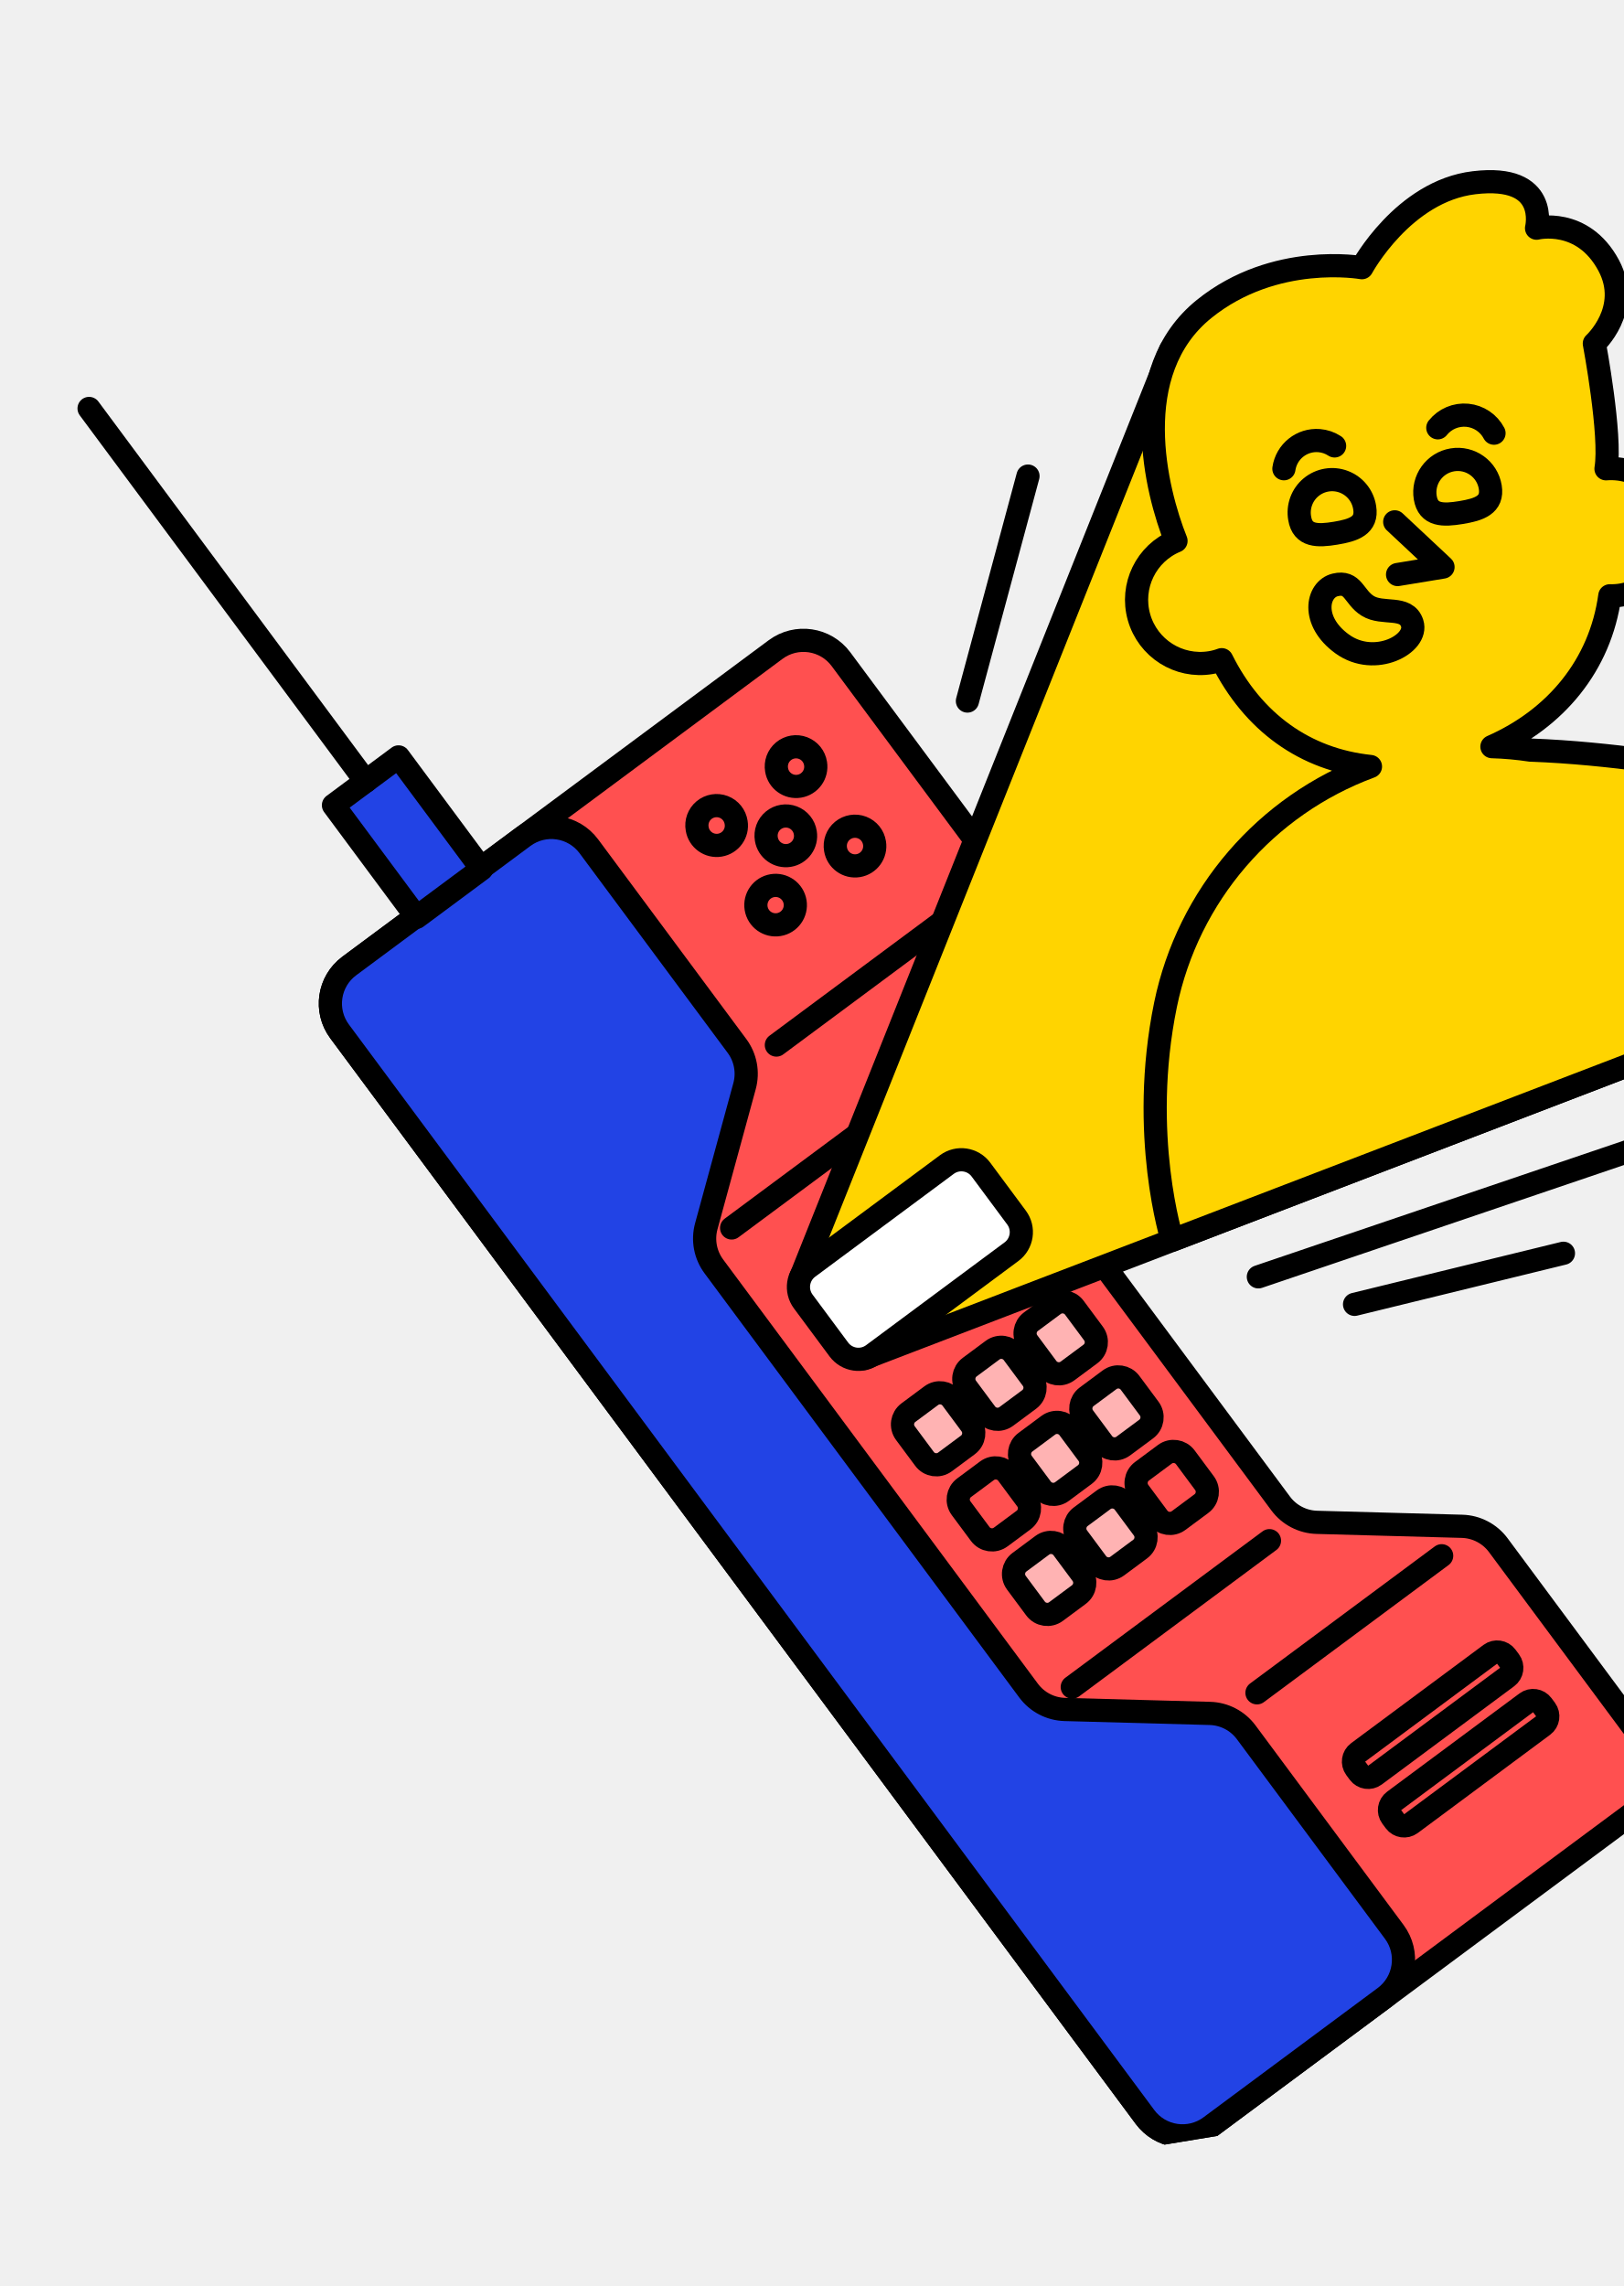
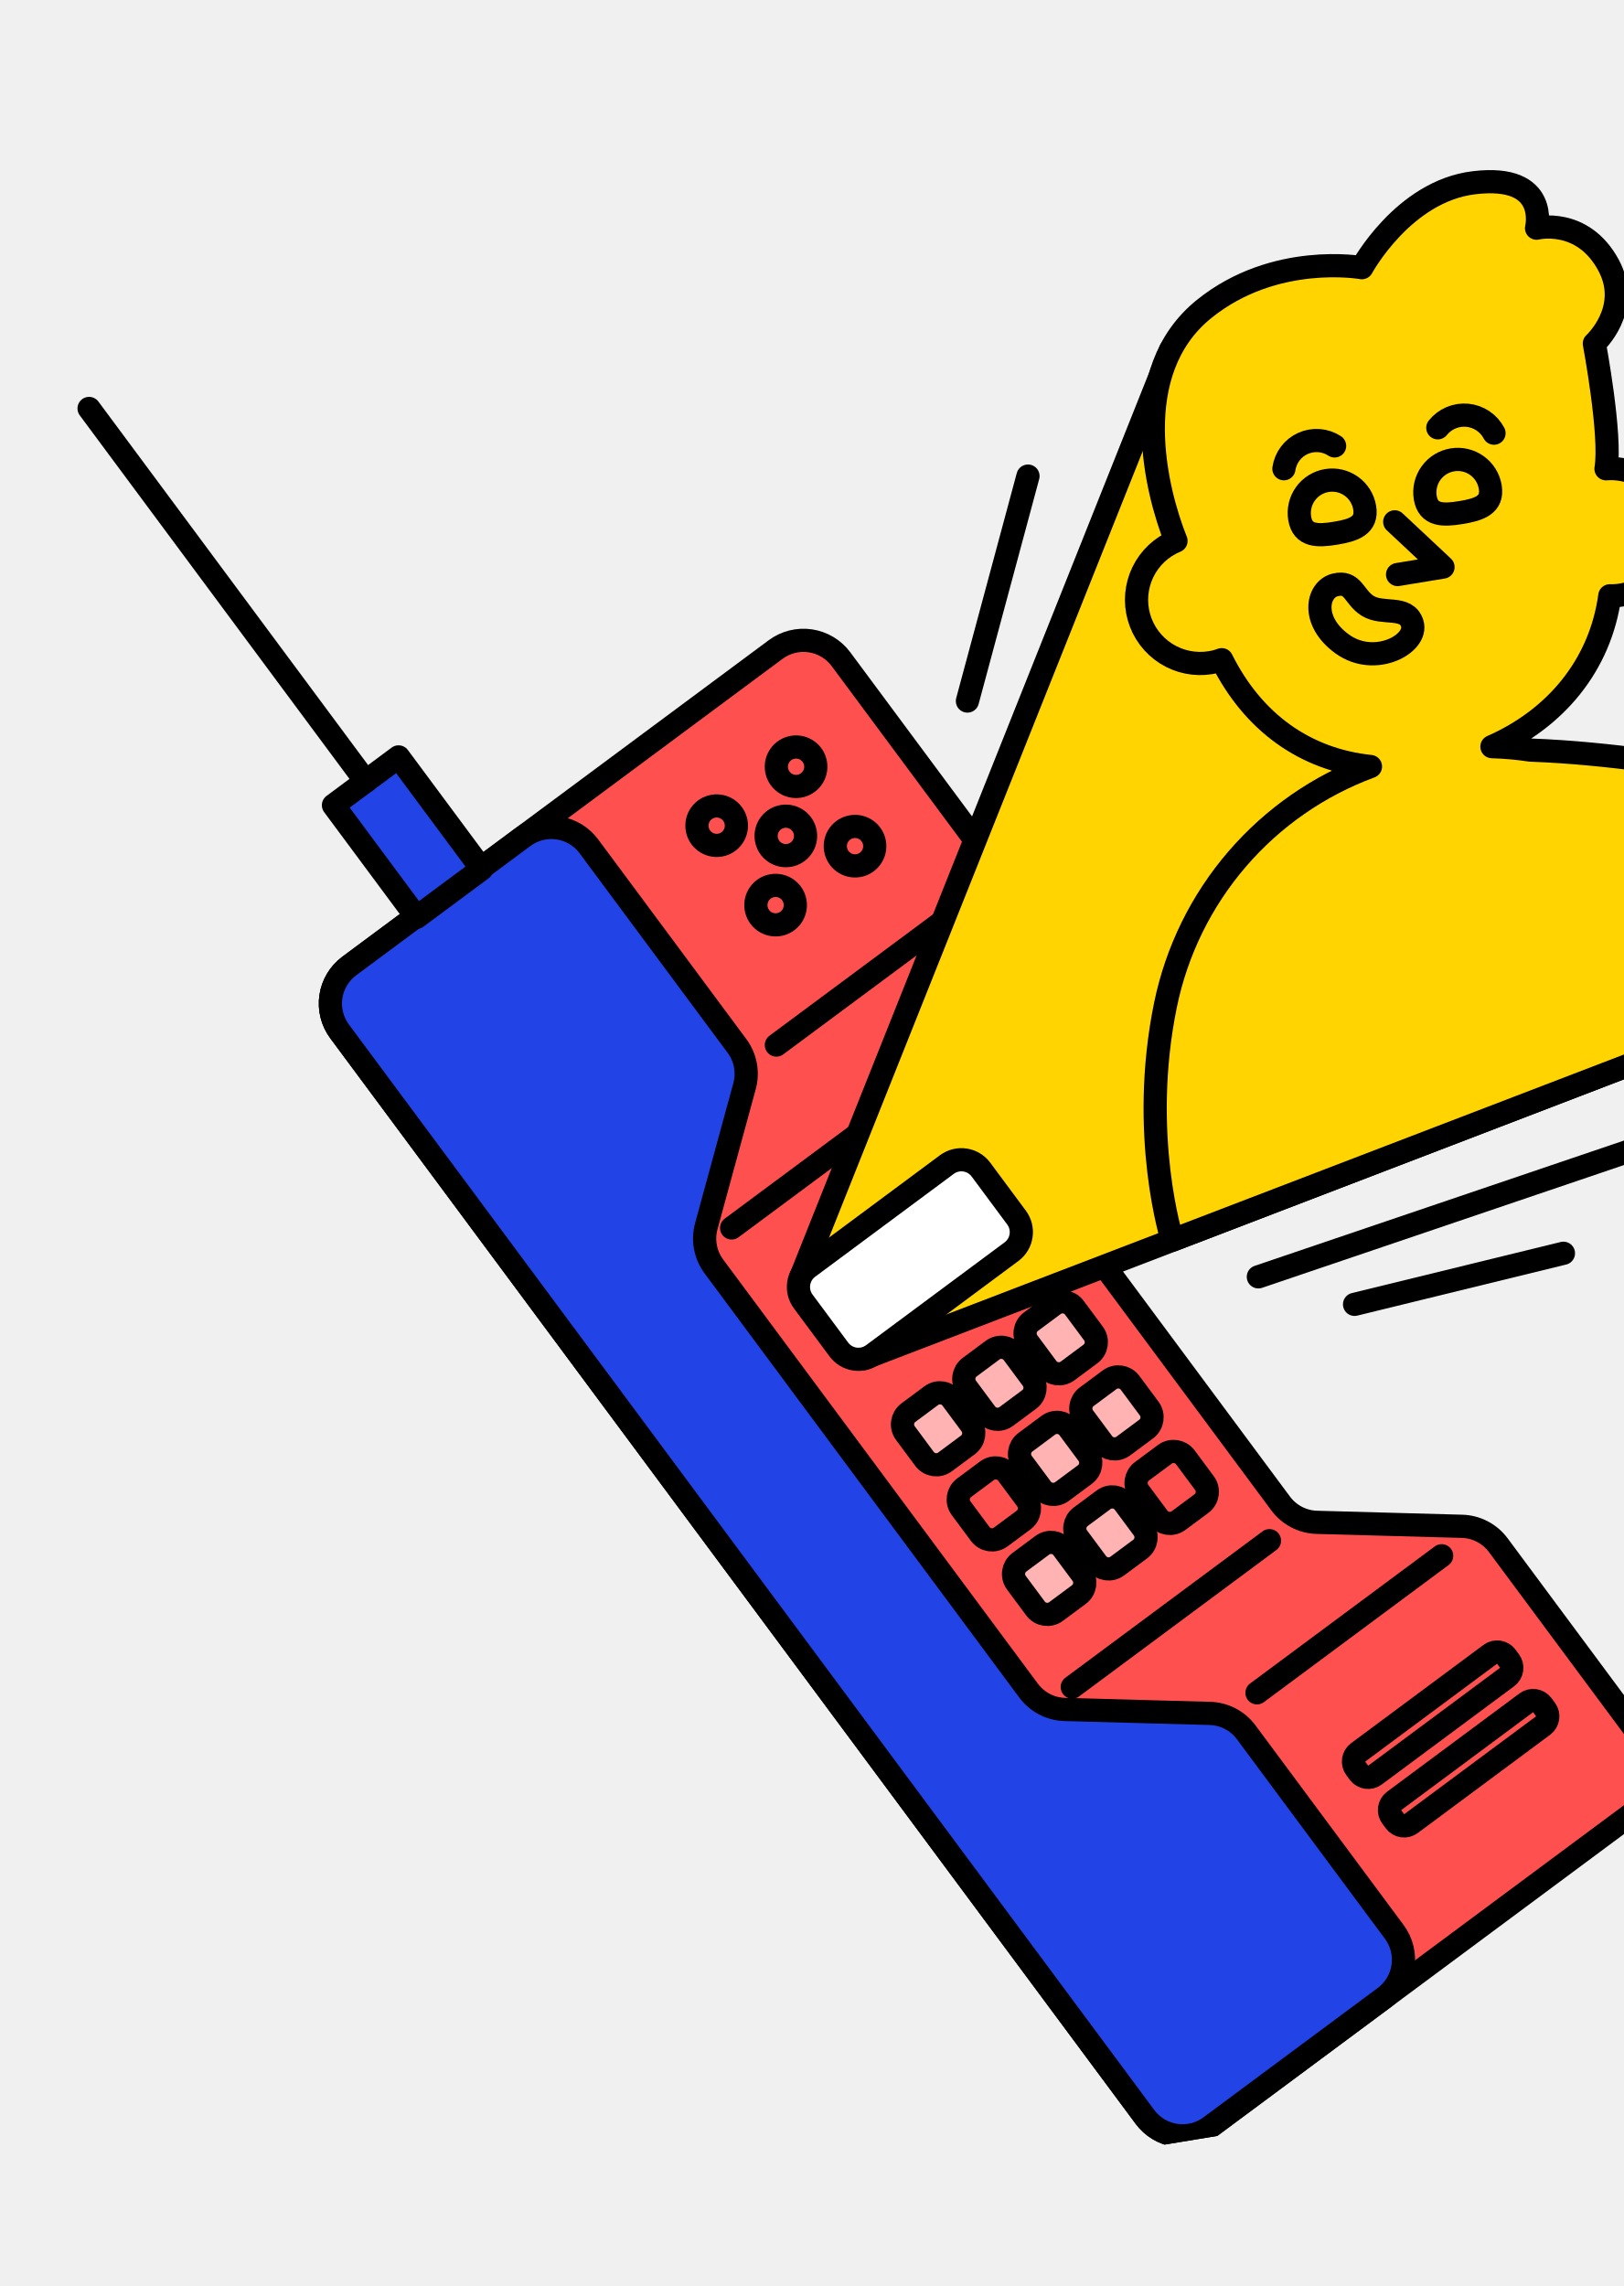
- <svg xmlns="http://www.w3.org/2000/svg" width="490" height="690" fill="none">
+ <svg xmlns="http://www.w3.org/2000/svg" width="490" height="690" viewBox="0 0 490 690" fill="none">
  <g clip-path="url(#clip0)">
-     <path d="M291.549 325.765l94.992 128.039a14.081 14.081 0 0010.939 5.694l43.811 1.197a14.107 14.107 0 0110.939 5.694l44.704 60.256a14.115 14.115 0 012.627 10.473 14.104 14.104 0 01-5.547 9.262l-128.691 95.525a14.106 14.106 0 01-10.469 2.626 14.092 14.092 0 01-9.261-5.548L102.492 311.309a14.108 14.108 0 012.919-19.734l128.697-95.522a14.098 14.098 0 0119.729 2.918l44.7 60.257a14.109 14.109 0 012.281 12.126l-11.553 42.268a14.112 14.112 0 002.284 12.143z" fill="#FF5050" stroke="#000" stroke-width="7" stroke-linecap="round" stroke-linejoin="round" />
-     <path d="M238.16 258.19a5.955 5.955 0 004.908-6.845 5.956 5.956 0 10-11.753 1.935 5.957 5.957 0 006.845 4.91zm3.089-20.886a5.957 5.957 0 004.909-6.846 5.956 5.956 0 10-11.753 1.935 5.958 5.958 0 006.844 4.911zm-6.179 41.773a5.956 5.956 0 004.908-6.846 5.955 5.955 0 10-11.752 1.935 5.956 5.956 0 006.844 4.911zm-17.789-23.98a5.955 5.955 0 004.908-6.845 5.956 5.956 0 10-11.752 1.935 5.955 5.955 0 006.844 4.91zm41.761 6.186a5.956 5.956 0 004.909-6.846 5.956 5.956 0 10-11.753 1.935 5.957 5.957 0 006.844 4.911z" fill="#FF5050" stroke="#000" stroke-width="7" stroke-linecap="round" stroke-linejoin="round" />
-     <path d="M215.46 382.242l94.992 128.04a14.093 14.093 0 0010.94 5.698l43.81 1.192a14.108 14.108 0 0110.94 5.698l44.704 60.257a14.106 14.106 0 01-2.92 19.73l-52.601 39.048a14.102 14.102 0 01-19.73-2.923L102.493 311.309a14.116 14.116 0 012.92-19.735l52.606-39.044a14.097 14.097 0 0119.725 2.924l44.705 60.256a14.097 14.097 0 012.28 12.122l-11.548 42.297a14.099 14.099 0 002.279 12.113z" fill="#2243E5" stroke="#000" stroke-width="7" stroke-linecap="round" stroke-linejoin="round" />
-     <path d="M234.333 315.433l55.744-41.377m-69.246 96.586l59.528-44.182m43.282 182.756l59.527-44.185m-3.773 45.926l55.744-41.373" stroke="#000" stroke-width="7" stroke-linecap="round" stroke-linejoin="round" />
-     <path d="M120.295 228.463l-19.647 14.584 25.097 33.826 19.647-14.583-25.097-33.827z" fill="#2243E5" stroke="#000" stroke-width="7" stroke-linecap="round" stroke-linejoin="round" />
-     <path d="M110.378 235.828l-83.491-112.54" stroke="#000" stroke-width="7" stroke-linecap="round" stroke-linejoin="round" />
-     <path d="M281.089 421.261l-6.898 5.12a4.424 4.424 0 00-.915 6.188l5.769 7.776a4.42 4.42 0 006.186.916l6.898-5.12a4.423 4.423 0 00.915-6.187l-5.769-7.776a4.422 4.422 0 00-6.186-.917zm18.5-13.73l-6.898 5.119a4.424 4.424 0 00-.915 6.188l5.769 7.776a4.422 4.422 0 006.186.917l6.898-5.12a4.424 4.424 0 00.915-6.188l-5.769-7.776a4.42 4.42 0 00-6.186-.916zm18.496-13.731l-6.898 5.12a4.424 4.424 0 00-.915 6.188l5.769 7.776a4.42 4.42 0 006.186.916l6.898-5.12a4.422 4.422 0 00.915-6.187l-5.769-7.776a4.422 4.422 0 00-6.186-.917z" fill="#FFB3B3" stroke="#000" stroke-width="7" stroke-linecap="round" stroke-linejoin="round" />
-     <path d="M297.905 443.929l-6.897 5.12a4.425 4.425 0 00-.916 6.188l5.77 7.776a4.42 4.42 0 006.186.916l6.897-5.12a4.422 4.422 0 00.915-6.187l-5.769-7.777a4.421 4.421 0 00-6.186-.916z" fill="#FF5050" stroke="#000" stroke-width="7" stroke-linecap="round" stroke-linejoin="round" />
-     <path d="M316.405 430.194l-6.897 5.12a4.423 4.423 0 00-.916 6.187l5.77 7.776a4.422 4.422 0 006.186.917l6.897-5.12a4.424 4.424 0 00.915-6.188l-5.769-7.776a4.42 4.42 0 00-6.186-.916zm18.5-13.727l-6.897 5.12a4.425 4.425 0 00-.916 6.188l5.77 7.776a4.42 4.42 0 006.186.916l6.897-5.12a4.422 4.422 0 00.915-6.187l-5.769-7.776a4.422 4.422 0 00-6.186-.917zm-20.308 49.954l-6.898 5.12a4.424 4.424 0 00-.915 6.188l5.769 7.776a4.42 4.42 0 006.186.916l6.897-5.119a4.425 4.425 0 00.916-6.188l-5.769-7.776a4.422 4.422 0 00-6.186-.917zm18.496-13.73l-6.898 5.12a4.422 4.422 0 00-.915 6.187l5.769 7.777a4.422 4.422 0 006.186.916l6.897-5.12a4.425 4.425 0 00.916-6.188l-5.769-7.776a4.421 4.421 0 00-6.186-.916z" fill="#FFB3B3" stroke="#000" stroke-width="7" stroke-linecap="round" stroke-linejoin="round" />
-     <path d="M449.853 499.305l-39.959 29.661a3.411 3.411 0 00-.706 4.771l1.019 1.373a3.409 3.409 0 004.77.706l39.958-29.66a3.41 3.41 0 00.706-4.772l-1.018-1.372a3.41 3.41 0 00-4.77-.707zm10.867 14.643l-39.959 29.66a3.411 3.411 0 00-.706 4.771l1.019 1.373a3.41 3.41 0 004.77.707l39.959-29.661a3.411 3.411 0 00.706-4.771l-1.019-1.373a3.41 3.41 0 00-4.77-.706zm-109.131-74.986l-6.898 5.12a4.424 4.424 0 00-.915 6.188l5.769 7.776a4.42 4.42 0 006.186.916l6.898-5.119a4.424 4.424 0 00.915-6.188l-5.769-7.776a4.422 4.422 0 00-6.186-.917z" fill="#FF5050" stroke="#000" stroke-width="7" stroke-linecap="round" stroke-linejoin="round" />
-     <path d="M241.649 385.607l111.653-279.922 87.236 139.445 77.542 66.206-257.358 98.724" fill="#FFD400" />
-     <path d="M241.649 385.607l111.653-279.922 87.236 139.445 77.542 66.206-257.358 98.724" stroke="#000" stroke-width="7" stroke-linecap="round" stroke-linejoin="round" />
-     <path d="M285.792 351.504l-41.825 31.045a7.358 7.358 0 00-1.522 10.291l10.747 14.486a7.353 7.353 0 0010.288 1.523l41.824-31.045a7.356 7.356 0 001.522-10.29l-10.747-14.486a7.353 7.353 0 00-10.287-1.524z" fill="#fff" stroke="#000" stroke-width="7" stroke-linecap="round" stroke-linejoin="round" />
-     <path d="M592.355 179.397s27.072 68.179 13.653 89.185c-11.705 18.329-42.396 17.971-56.168 17.622-33.895-.857-34.97-1.747-31.747 25.116l-164.261 63.019s-10.114-31.757-2.033-71.102a97.682 97.682 0 0161.849-71.873c-19.738-2.055-35.455-13.35-44.894-32.245a17.515 17.515 0 01-3.362.895 19.22 19.22 0 01-10.436-36.737c-6.076-15.135-15.039-51.048 8.493-70.027 21.31-17.205 47.608-12.454 47.608-12.454s12.481-23.113 33.88-25.645c22.961-2.75 18.847 13.721 18.847 13.721s13.891-3.433 21.758 11.22c7.068 13.258-4.314 23.599-4.314 23.599s5.218 27.756 3.514 37.801a19.213 19.213 0 014.67 38.104c-1.16.196-2.338.276-3.514.237-2.876 20.998-16.433 37.117-35.584 45.535 3.914.11 7.818.461 11.69 1.052l.073-.012c49.161 1.862 88.099 15.976 101.234 4.009 11.596-10.492-27.259-96.075-16.425-101.142 8.659-4.055 11.164 18.687 20.014 20.322 8.849 1.635 28.604-23.403 34.407-21.955 5.648 1.398-12.877 23-13.942 24.192 1.277-.818 26.383-17.2 30.847-12.097 4.595 5.196-25.518 24.535-25.518 24.535s27.246-13.336 30.328-7.321c3.082 6.014-30.667 22.446-30.667 22.446z" fill="#FFD400" stroke="#000" stroke-width="7" stroke-linecap="round" stroke-linejoin="round" />
-     <path d="M411.905 153.235c.892 5.42-3.386 6.817-8.804 7.709-5.418.892-9.918.94-10.81-4.48a9.94 9.94 0 1119.614-3.229z" fill="#FFD400" stroke="#000" stroke-width="7" stroke-linecap="round" stroke-linejoin="round" />
-     <path d="M387.526 141.482a9.952 9.952 0 0110.625-8.491 9.95 9.95 0 014.674 1.601" fill="#FFD400" />
-     <path d="M387.526 141.482a9.952 9.952 0 0110.625-8.491 9.95 9.95 0 014.674 1.601" stroke="#000" stroke-width="7" stroke-linecap="round" stroke-linejoin="round" />
-     <path d="M450.939 130.749a10.175 10.175 0 00-8.042-5.407 10.17 10.17 0 00-8.92 3.784" fill="#FFD400" />
-     <path d="M450.939 130.749a10.175 10.175 0 00-8.042-5.407 10.17 10.17 0 00-8.92 3.784" stroke="#000" stroke-width="7" stroke-linecap="round" stroke-linejoin="round" />
-     <path d="M449.803 146.996c.893 5.419-3.39 6.818-8.803 7.709-5.414.891-9.916.957-10.811-4.48a9.944 9.944 0 018.192-11.425 9.94 9.94 0 0111.422 8.196z" fill="#FFD400" stroke="#000" stroke-width="7" stroke-linecap="round" stroke-linejoin="round" />
-     <path d="M420.974 157.513l14.572 13.648-13.712 2.257" fill="#FFD400" />
-     <path d="M420.974 157.513l14.572 13.648-13.712 2.257" stroke="#000" stroke-width="7" stroke-linecap="round" stroke-linejoin="round" />
-     <path d="M412.812 182.865c4.539 2.834 11.662-.245 13.425 5.258 1.982 6.182-11.251 13.372-21.095 6.263-9.627-6.949-7.636-16.514-2.134-17.841 5.502-1.328 5.562 3.673 9.804 6.32z" fill="#FFD400" stroke="#000" stroke-width="7" stroke-linecap="round" stroke-linejoin="round" />
-     <path d="M379.814 385.398l117.69-39.931m-88.654 48.234l63.047-15.418M291.999 211.601l18.28-67.903" stroke="#000" stroke-width="7" stroke-linecap="round" stroke-linejoin="round" />
+     <path d="M291.549 325.765L386.541 453.804C387.813 455.521 389.459 456.925 391.355 457.912C393.25 458.898 395.344 459.441 397.48 459.498L441.291 460.695C443.426 460.753 445.52 461.296 447.415 462.283C449.31 463.269 450.956 464.673 452.23 466.389L496.934 526.645C498.038 528.133 498.838 529.823 499.289 531.62C499.74 533.417 499.832 535.285 499.561 537.118C499.29 538.95 498.66 540.712 497.709 542.301C496.757 543.89 495.502 545.276 494.014 546.38L365.323 641.905C363.836 643.009 362.146 643.809 360.35 644.26C358.553 644.711 356.686 644.803 354.854 644.531C353.021 644.26 351.261 643.63 349.672 642.678C348.083 641.726 346.697 640.47 345.593 638.983L102.492 311.309C100.263 308.305 99.319 304.538 99.867 300.837C100.414 297.136 102.409 293.805 105.411 291.575L234.108 196.053C237.111 193.823 240.876 192.878 244.576 193.425C248.276 193.972 251.607 195.967 253.837 198.971L298.537 259.228C299.811 260.945 300.678 262.928 301.073 265.029C301.468 267.13 301.381 269.293 300.818 271.354L289.265 313.622C288.7 315.687 288.611 317.853 289.007 319.957C289.403 322.061 290.272 324.047 291.549 325.765Z" fill="#FF5050" stroke="black" stroke-width="7" stroke-linecap="round" stroke-linejoin="round" />
+     <path d="M238.16 258.19C241.405 257.656 243.603 254.591 243.068 251.345C242.534 248.098 239.47 245.9 236.224 246.434C232.979 246.968 230.781 250.033 231.315 253.28C231.85 256.526 234.914 258.725 238.16 258.19Z" fill="#FF5050" stroke="black" stroke-width="7" stroke-linecap="round" stroke-linejoin="round" />
+     <path d="M241.249 237.304C244.495 236.769 246.693 233.704 246.158 230.458C245.624 227.211 242.559 225.013 239.314 225.547C236.068 226.081 233.871 229.146 234.405 232.393C234.94 235.639 238.004 237.838 241.249 237.304Z" fill="#FF5050" stroke="black" stroke-width="7" stroke-linecap="round" stroke-linejoin="round" />
+     <path d="M235.07 279.077C238.315 278.543 240.513 275.478 239.978 272.231C239.444 268.985 236.38 266.786 233.134 267.321C229.889 267.855 227.691 270.92 228.226 274.166C228.76 277.413 231.824 279.611 235.07 279.077Z" fill="#FF5050" stroke="black" stroke-width="7" stroke-linecap="round" stroke-linejoin="round" />
+     <path d="M217.281 255.097C220.526 254.563 222.724 251.498 222.189 248.252C221.655 245.005 218.591 242.807 215.345 243.341C212.1 243.875 209.902 246.94 210.437 250.187C210.971 253.433 214.035 255.632 217.281 255.097Z" fill="#FF5050" stroke="black" stroke-width="7" stroke-linecap="round" stroke-linejoin="round" />
+     <path d="M259.042 261.283C262.288 260.749 264.486 257.684 263.951 254.437C263.417 251.191 260.352 248.992 257.107 249.527C253.861 250.061 251.664 253.126 252.198 256.372C252.733 259.619 255.797 261.817 259.042 261.283Z" fill="#FF5050" stroke="black" stroke-width="7" stroke-linecap="round" stroke-linejoin="round" />
+     <path d="M215.46 382.242L310.452 510.282C311.724 511.999 313.371 513.404 315.266 514.391C317.161 515.378 319.256 515.921 321.392 515.98L365.202 517.172C367.338 517.231 369.432 517.774 371.328 518.761C373.223 519.748 374.869 521.154 376.142 522.87L420.846 583.127C423.074 586.131 424.018 589.897 423.47 593.597C422.923 597.297 420.928 600.628 417.926 602.857L365.325 641.905C363.838 643.009 362.148 643.809 360.351 644.26C358.555 644.71 356.687 644.802 354.855 644.531C353.023 644.26 351.262 643.63 349.673 642.678C348.084 641.726 346.699 640.47 345.595 638.982L102.493 311.309C100.265 308.304 99.321 304.537 99.868 300.836C100.416 297.136 102.41 293.804 105.413 291.574L158.019 252.53C161.022 250.302 164.787 249.358 168.486 249.907C172.186 250.455 175.516 252.45 177.744 255.454L222.449 315.71C223.723 317.426 224.59 319.408 224.985 321.508C225.38 323.608 225.292 325.771 224.729 327.832L213.181 370.129C212.619 372.189 212.532 374.35 212.927 376.448C213.322 378.546 214.188 380.528 215.46 382.242Z" fill="#2243E5" stroke="black" stroke-width="7" stroke-linecap="round" stroke-linejoin="round" />
+     <path d="M234.333 315.433L290.077 274.056" stroke="black" stroke-width="7" stroke-linecap="round" stroke-linejoin="round" />
+     <path d="M220.831 370.642L280.359 326.46" stroke="black" stroke-width="7" stroke-linecap="round" stroke-linejoin="round" />
+     <path d="M323.641 509.216L383.168 465.031" stroke="black" stroke-width="7" stroke-linecap="round" stroke-linejoin="round" />
+     <path d="M379.395 510.957L435.139 469.584" stroke="black" stroke-width="7" stroke-linecap="round" stroke-linejoin="round" />
+     <path d="M120.295 228.463L100.648 243.047L125.745 276.873L145.392 262.29L120.295 228.463Z" fill="#2243E5" stroke="black" stroke-width="7" stroke-linecap="round" stroke-linejoin="round" />
+     <path d="M110.378 235.828L26.887 123.288" stroke="black" stroke-width="7" stroke-linecap="round" stroke-linejoin="round" />
+     <path d="M281.089 421.261L274.191 426.381C272.23 427.837 271.82 430.607 273.276 432.569L279.045 440.345C280.501 442.307 283.27 442.717 285.231 441.261L292.129 436.141C294.09 434.686 294.499 431.915 293.044 429.954L287.275 422.178C285.819 420.216 283.05 419.806 281.089 421.261Z" fill="#FFB3B3" stroke="black" stroke-width="7" stroke-linecap="round" stroke-linejoin="round" />
+     <path d="M299.589 407.531L292.691 412.65C290.73 414.106 290.32 416.876 291.776 418.838L297.545 426.614C299.001 428.576 301.77 428.986 303.731 427.531L310.629 422.411C312.59 420.955 312.999 418.185 311.544 416.223L305.775 408.447C304.319 406.485 301.55 406.075 299.589 407.531Z" fill="#FFB3B3" stroke="black" stroke-width="7" stroke-linecap="round" stroke-linejoin="round" />
+     <path d="M318.085 393.8L311.187 398.92C309.226 400.376 308.817 403.146 310.272 405.108L316.041 412.884C317.497 414.846 320.266 415.256 322.227 413.8L329.125 408.68C331.086 407.225 331.496 404.455 330.04 402.493L324.271 394.717C322.815 392.755 320.046 392.345 318.085 393.8Z" fill="#FFB3B3" stroke="black" stroke-width="7" stroke-linecap="round" stroke-linejoin="round" />
+     <path d="M297.905 443.929L291.008 449.049C289.047 450.505 288.637 453.275 290.092 455.237L295.862 463.013C297.317 464.975 300.087 465.385 302.048 463.929L308.945 458.809C310.906 457.354 311.316 454.583 309.86 452.622L304.091 444.845C302.636 442.884 299.866 442.473 297.905 443.929Z" fill="#FF5050" stroke="black" stroke-width="7" stroke-linecap="round" stroke-linejoin="round" />
+     <path d="M316.405 430.194L309.508 435.314C307.547 436.769 307.137 439.539 308.592 441.501L314.362 449.277C315.817 451.239 318.587 451.649 320.548 450.194L327.445 445.074C329.406 443.618 329.816 440.848 328.36 438.886L322.591 431.11C321.136 429.148 318.366 428.738 316.405 430.194Z" fill="#FFB3B3" stroke="black" stroke-width="7" stroke-linecap="round" stroke-linejoin="round" />
+     <path d="M334.905 416.467L328.008 421.587C326.047 423.043 325.637 425.813 327.092 427.775L332.862 435.551C334.317 437.513 337.087 437.923 339.048 436.467L345.945 431.347C347.906 429.892 348.316 427.122 346.86 425.16L341.091 417.384C339.636 415.422 336.866 415.012 334.905 416.467Z" fill="#FFB3B3" stroke="black" stroke-width="7" stroke-linecap="round" stroke-linejoin="round" />
+     <path d="M314.597 466.421L307.699 471.541C305.738 472.997 305.328 475.767 306.784 477.729L312.553 485.505C314.008 487.467 316.778 487.877 318.739 486.421L325.636 481.302C327.597 479.846 328.007 477.076 326.552 475.114L320.783 467.338C319.327 465.376 316.558 464.966 314.597 466.421Z" fill="#FFB3B3" stroke="black" stroke-width="7" stroke-linecap="round" stroke-linejoin="round" />
+     <path d="M333.093 452.691L326.195 457.811C324.234 459.266 323.824 462.037 325.28 463.998L331.049 471.775C332.505 473.736 335.274 474.146 337.235 472.691L344.132 467.571C346.093 466.115 346.503 463.345 345.048 461.383L339.279 453.607C337.823 451.646 335.054 451.235 333.093 452.691Z" fill="#FFB3B3" stroke="black" stroke-width="7" stroke-linecap="round" stroke-linejoin="round" />
+     <path d="M449.853 499.305L409.894 528.966C408.382 530.088 408.066 532.224 409.188 533.737L410.207 535.11C411.329 536.622 413.464 536.939 414.977 535.816L454.935 506.156C456.448 505.033 456.764 502.897 455.641 501.384L454.623 500.012C453.501 498.499 451.365 498.183 449.853 499.305Z" fill="#FF5050" stroke="black" stroke-width="7" stroke-linecap="round" stroke-linejoin="round" />
+     <path d="M460.72 513.948L420.761 543.608C419.249 544.731 418.933 546.867 420.055 548.379L421.074 549.752C422.196 551.265 424.332 551.581 425.844 550.459L465.803 520.798C467.315 519.676 467.631 517.54 466.509 516.027L465.49 514.654C464.368 513.142 462.232 512.825 460.72 513.948Z" fill="#FF5050" stroke="black" stroke-width="7" stroke-linecap="round" stroke-linejoin="round" />
+     <path d="M351.589 438.962L344.691 444.082C342.73 445.538 342.32 448.308 343.776 450.27L349.545 458.046C351.001 460.008 353.77 460.418 355.731 458.962L362.629 453.843C364.59 452.387 364.999 449.617 363.544 447.655L357.775 439.879C356.319 437.917 353.55 437.507 351.589 438.962Z" fill="#FF5050" stroke="black" stroke-width="7" stroke-linecap="round" stroke-linejoin="round" />
+     <path d="M241.649 385.607L353.302 105.685L440.538 245.13L518.08 311.336L260.722 410.06" fill="#FFD400" />
+     <path d="M241.649 385.607L353.302 105.685L440.538 245.13L518.08 311.336L260.722 410.06" stroke="black" stroke-width="7" stroke-linecap="round" stroke-linejoin="round" />
+     <path d="M285.792 351.504L243.967 382.549C240.706 384.97 240.025 389.577 242.445 392.84L253.192 407.326C255.613 410.588 260.219 411.27 263.48 408.849L305.304 377.804C308.565 375.383 309.247 370.776 306.826 367.514L296.079 353.028C293.659 349.766 289.053 349.084 285.792 351.504Z" fill="white" stroke="black" stroke-width="7" stroke-linecap="round" stroke-linejoin="round" />
+     <path d="M592.355 179.397C592.355 179.397 619.427 247.576 606.008 268.582C594.303 286.911 563.612 286.553 549.84 286.204C515.945 285.347 514.87 284.457 518.093 311.32L353.832 374.339C353.832 374.339 343.718 342.582 351.799 303.237C355.157 286.988 362.598 271.863 373.419 259.289C384.24 246.714 398.085 237.104 413.648 231.364C393.91 229.309 378.193 218.014 368.754 199.119C367.666 199.528 366.54 199.828 365.392 200.014C360.735 200.785 355.957 199.813 351.97 197.284C347.983 194.756 345.066 190.848 343.775 186.305C342.485 181.763 342.912 176.905 344.974 172.657C347.036 168.41 350.59 165.071 354.956 163.277C348.88 148.142 339.917 112.229 363.449 93.25C384.759 76.045 411.057 80.796 411.057 80.796C411.057 80.796 423.538 57.683 444.937 55.151C467.898 52.401 463.784 68.872 463.784 68.872C463.784 68.872 477.675 65.439 485.542 80.093C492.61 93.35 481.228 103.691 481.228 103.691C481.228 103.691 486.446 131.447 484.742 141.492C489.675 141.108 494.565 142.642 498.395 145.776C502.225 148.909 504.698 153.399 505.3 158.311C505.902 163.223 504.586 168.178 501.626 172.143C498.667 176.108 494.291 178.778 489.412 179.596C488.252 179.792 487.074 179.872 485.898 179.833C483.022 200.831 469.465 216.95 450.314 225.368C454.228 225.478 458.132 225.829 462.004 226.42L462.077 226.408C511.238 228.27 550.176 242.384 563.311 230.417C574.907 219.925 536.052 134.342 546.886 129.275C555.545 125.22 558.05 147.962 566.9 149.597C575.749 151.232 595.504 126.194 601.307 127.642C606.955 129.04 588.43 150.642 587.365 151.834C588.642 151.016 613.748 134.634 618.212 139.737C622.807 144.933 592.694 164.272 592.694 164.272C592.694 164.272 619.94 150.936 623.022 156.951C626.104 162.965 592.355 179.397 592.355 179.397Z" fill="#FFD400" stroke="black" stroke-width="7" stroke-linecap="round" stroke-linejoin="round" />
+     <path d="M411.905 153.235C412.797 158.655 408.519 160.052 403.101 160.944C397.683 161.836 393.183 161.884 392.291 156.464C391.862 153.862 392.485 151.197 394.021 149.055C395.558 146.912 397.882 145.468 400.483 145.04C403.084 144.612 405.748 145.234 407.891 146.771C410.033 148.308 411.477 150.633 411.905 153.235Z" fill="#FFD400" stroke="black" stroke-width="7" stroke-linecap="round" stroke-linejoin="round" />
+     <path d="M387.526 141.482C387.766 139.826 388.419 138.257 389.425 136.921C390.432 135.585 391.759 134.524 393.284 133.837C394.81 133.15 396.484 132.859 398.151 132.991C399.819 133.123 401.426 133.674 402.825 134.592" fill="#FFD400" />
+     <path d="M387.526 141.482C387.766 139.826 388.419 138.257 389.425 136.921C390.432 135.585 391.759 134.524 393.284 133.837C394.81 133.15 396.484 132.859 398.151 132.991C399.819 133.123 401.426 133.674 402.825 134.592" stroke="black" stroke-width="7" stroke-linecap="round" stroke-linejoin="round" />
+     <path d="M450.939 130.749C450.154 129.25 449.007 127.97 447.603 127.026C446.199 126.082 444.581 125.503 442.897 125.342C441.213 125.181 439.515 125.442 437.957 126.103C436.4 126.764 435.032 127.803 433.977 129.126" fill="#FFD400" />
+     <path d="M450.939 130.749C450.154 129.25 449.007 127.97 447.603 127.026C446.199 126.082 444.581 125.503 442.897 125.342C441.213 125.181 439.515 125.442 437.957 126.103C436.4 126.764 435.032 127.803 433.977 129.126" stroke="black" stroke-width="7" stroke-linecap="round" stroke-linejoin="round" />
+     <path d="M449.803 146.996C450.696 152.415 446.413 153.814 441 154.705C435.586 155.596 431.084 155.662 430.189 150.225C429.761 147.623 430.383 144.958 431.92 142.815C433.456 140.673 435.78 139.229 438.381 138.8C440.982 138.372 443.647 138.995 445.789 140.532C447.931 142.069 449.375 144.394 449.803 146.996Z" fill="#FFD400" stroke="black" stroke-width="7" stroke-linecap="round" stroke-linejoin="round" />
+     <path d="M420.974 157.513L435.546 171.161L421.834 173.418" fill="#FFD400" />
+     <path d="M420.974 157.513L435.546 171.161L421.834 173.418" stroke="black" stroke-width="7" stroke-linecap="round" stroke-linejoin="round" />
+     <path d="M412.812 182.865C417.351 185.699 424.474 182.62 426.237 188.123C428.219 194.305 414.986 201.495 405.142 194.386C395.515 187.437 397.506 177.872 403.008 176.545C408.51 175.217 408.57 180.218 412.812 182.865Z" fill="#FFD400" stroke="black" stroke-width="7" stroke-linecap="round" stroke-linejoin="round" />
+     <path d="M379.814 385.398L497.504 345.467" stroke="black" stroke-width="7" stroke-linecap="round" stroke-linejoin="round" />
+     <path d="M408.85 393.701L471.897 378.283" stroke="black" stroke-width="7" stroke-linecap="round" stroke-linejoin="round" />
+     <path d="M291.999 211.601L310.279 143.698" stroke="black" stroke-width="7" stroke-linecap="round" stroke-linejoin="round" />
  </g>
  <defs>
    <clipPath id="clip0">
-       <path fill="#fff" transform="rotate(-9.349 602.894 49.297)" d="M0 0h606.924v598.54H0z" />
+       <rect width="606.924" height="598.54" fill="white" transform="translate(0 98.5938) rotate(-9.34902)" />
    </clipPath>
  </defs>
</svg>
